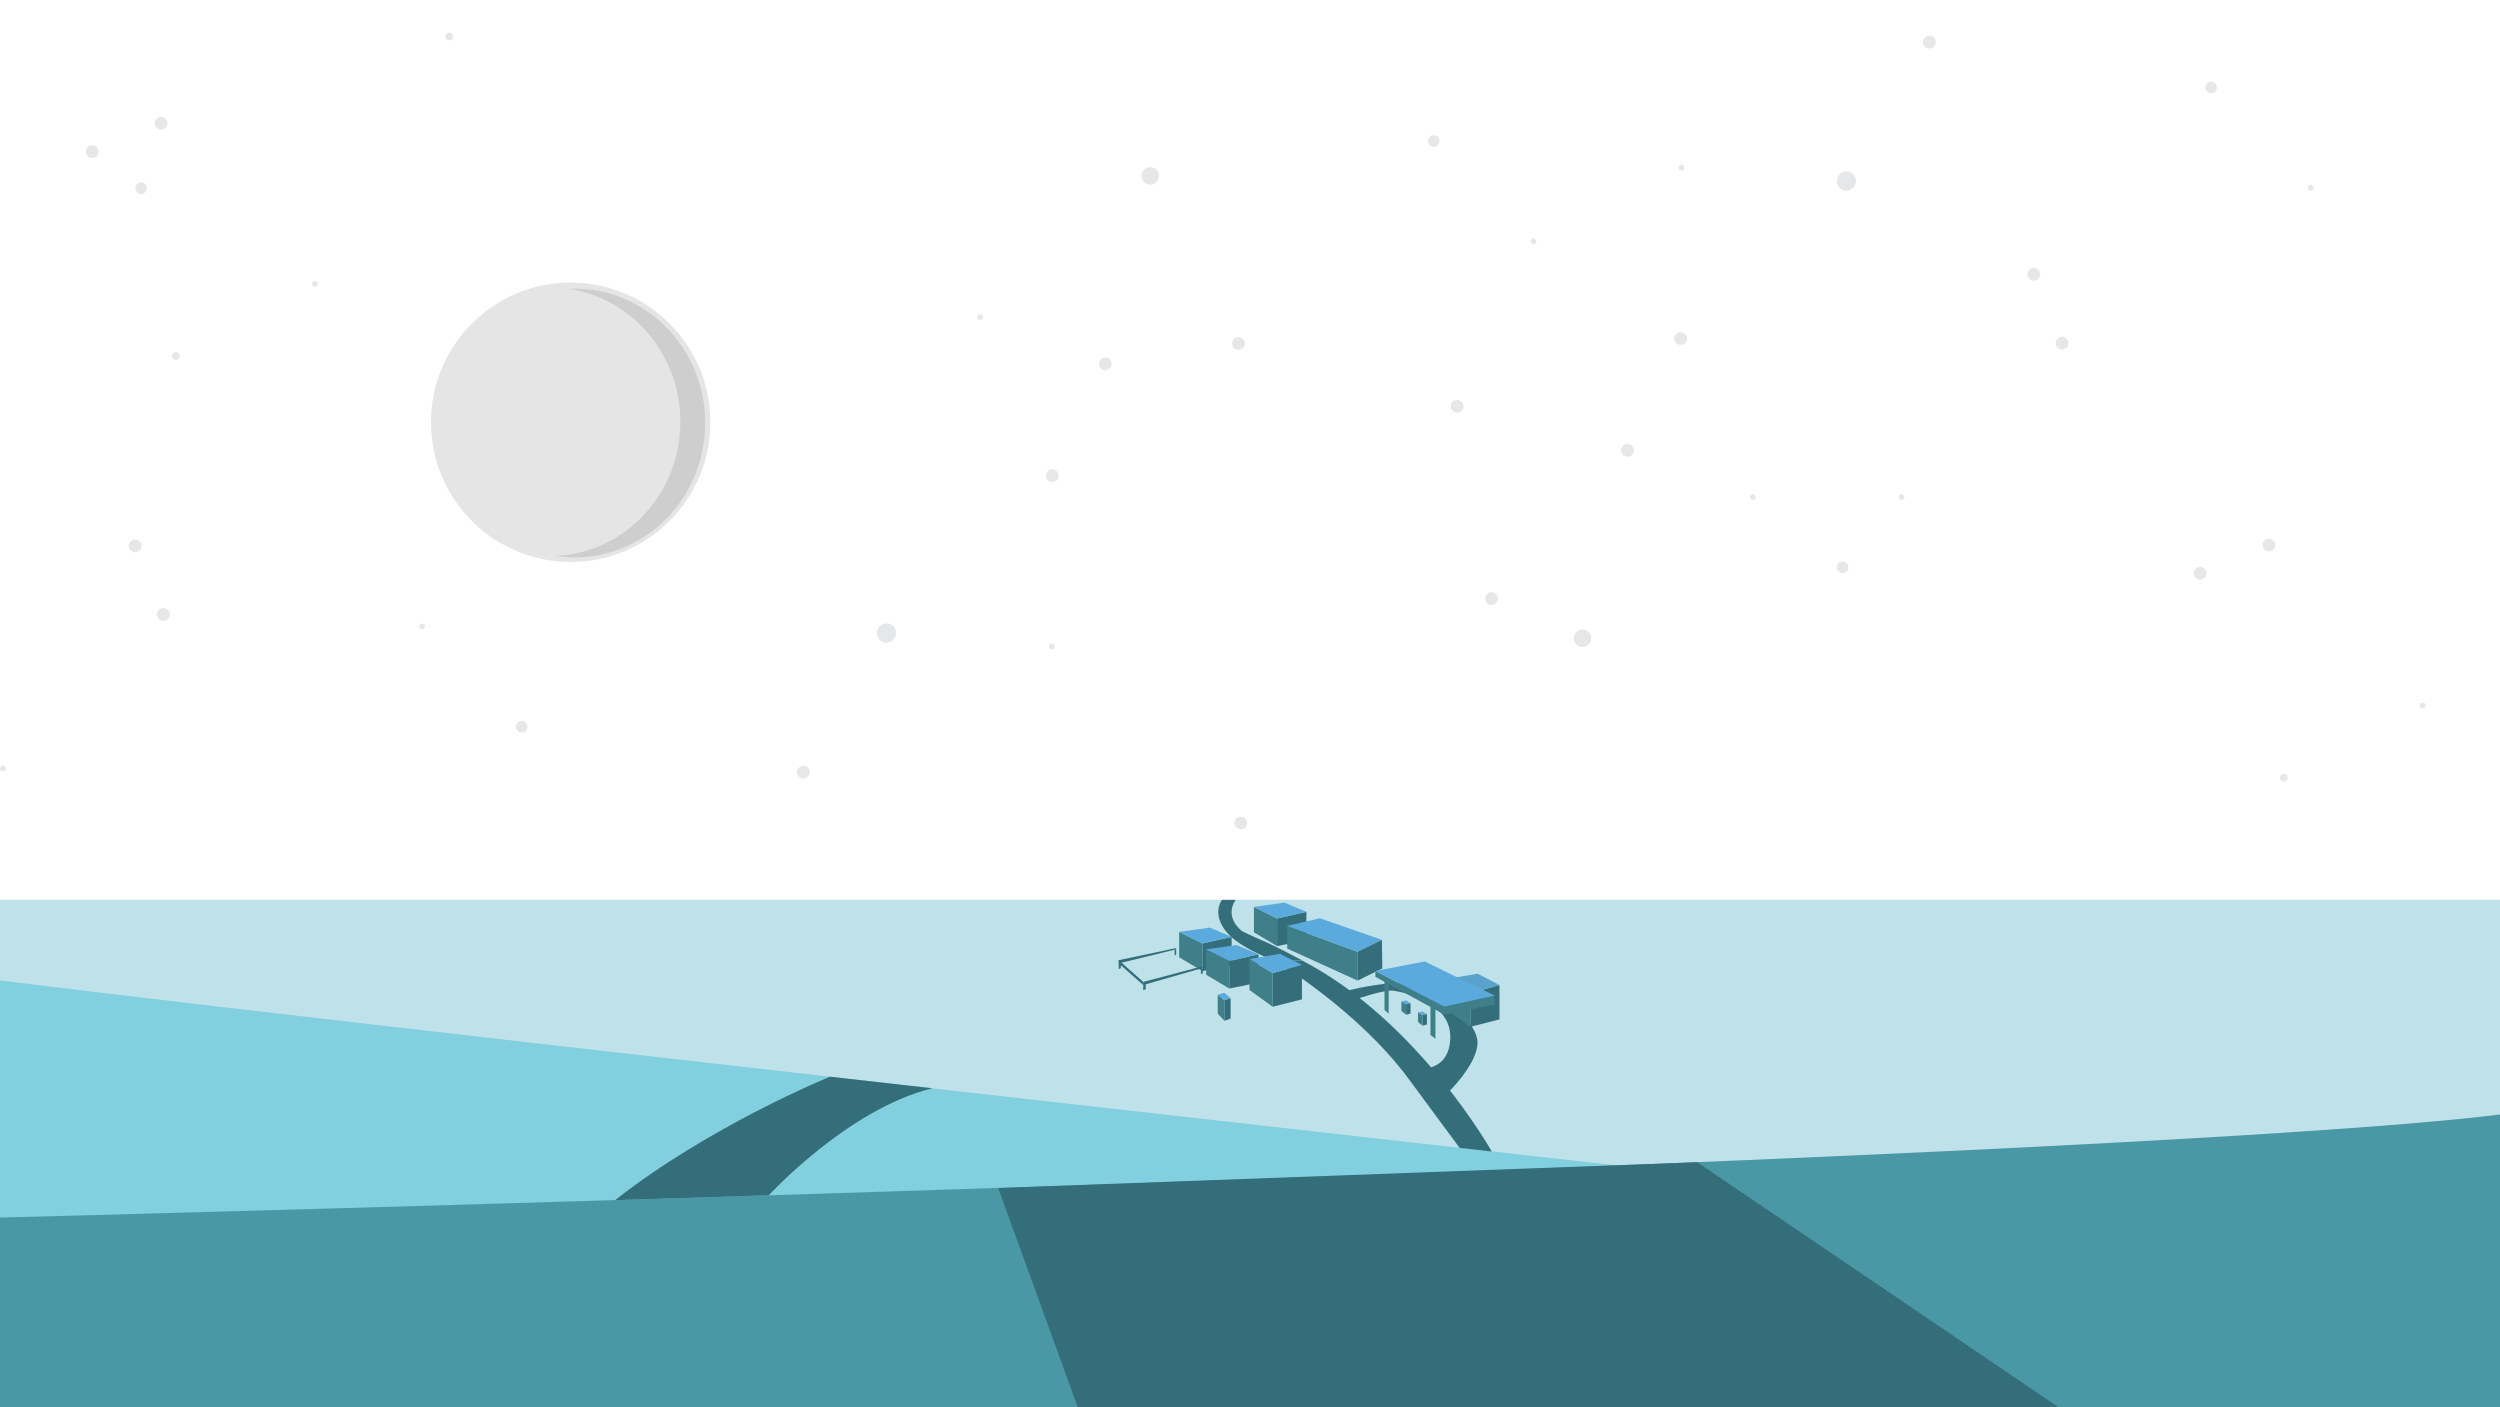
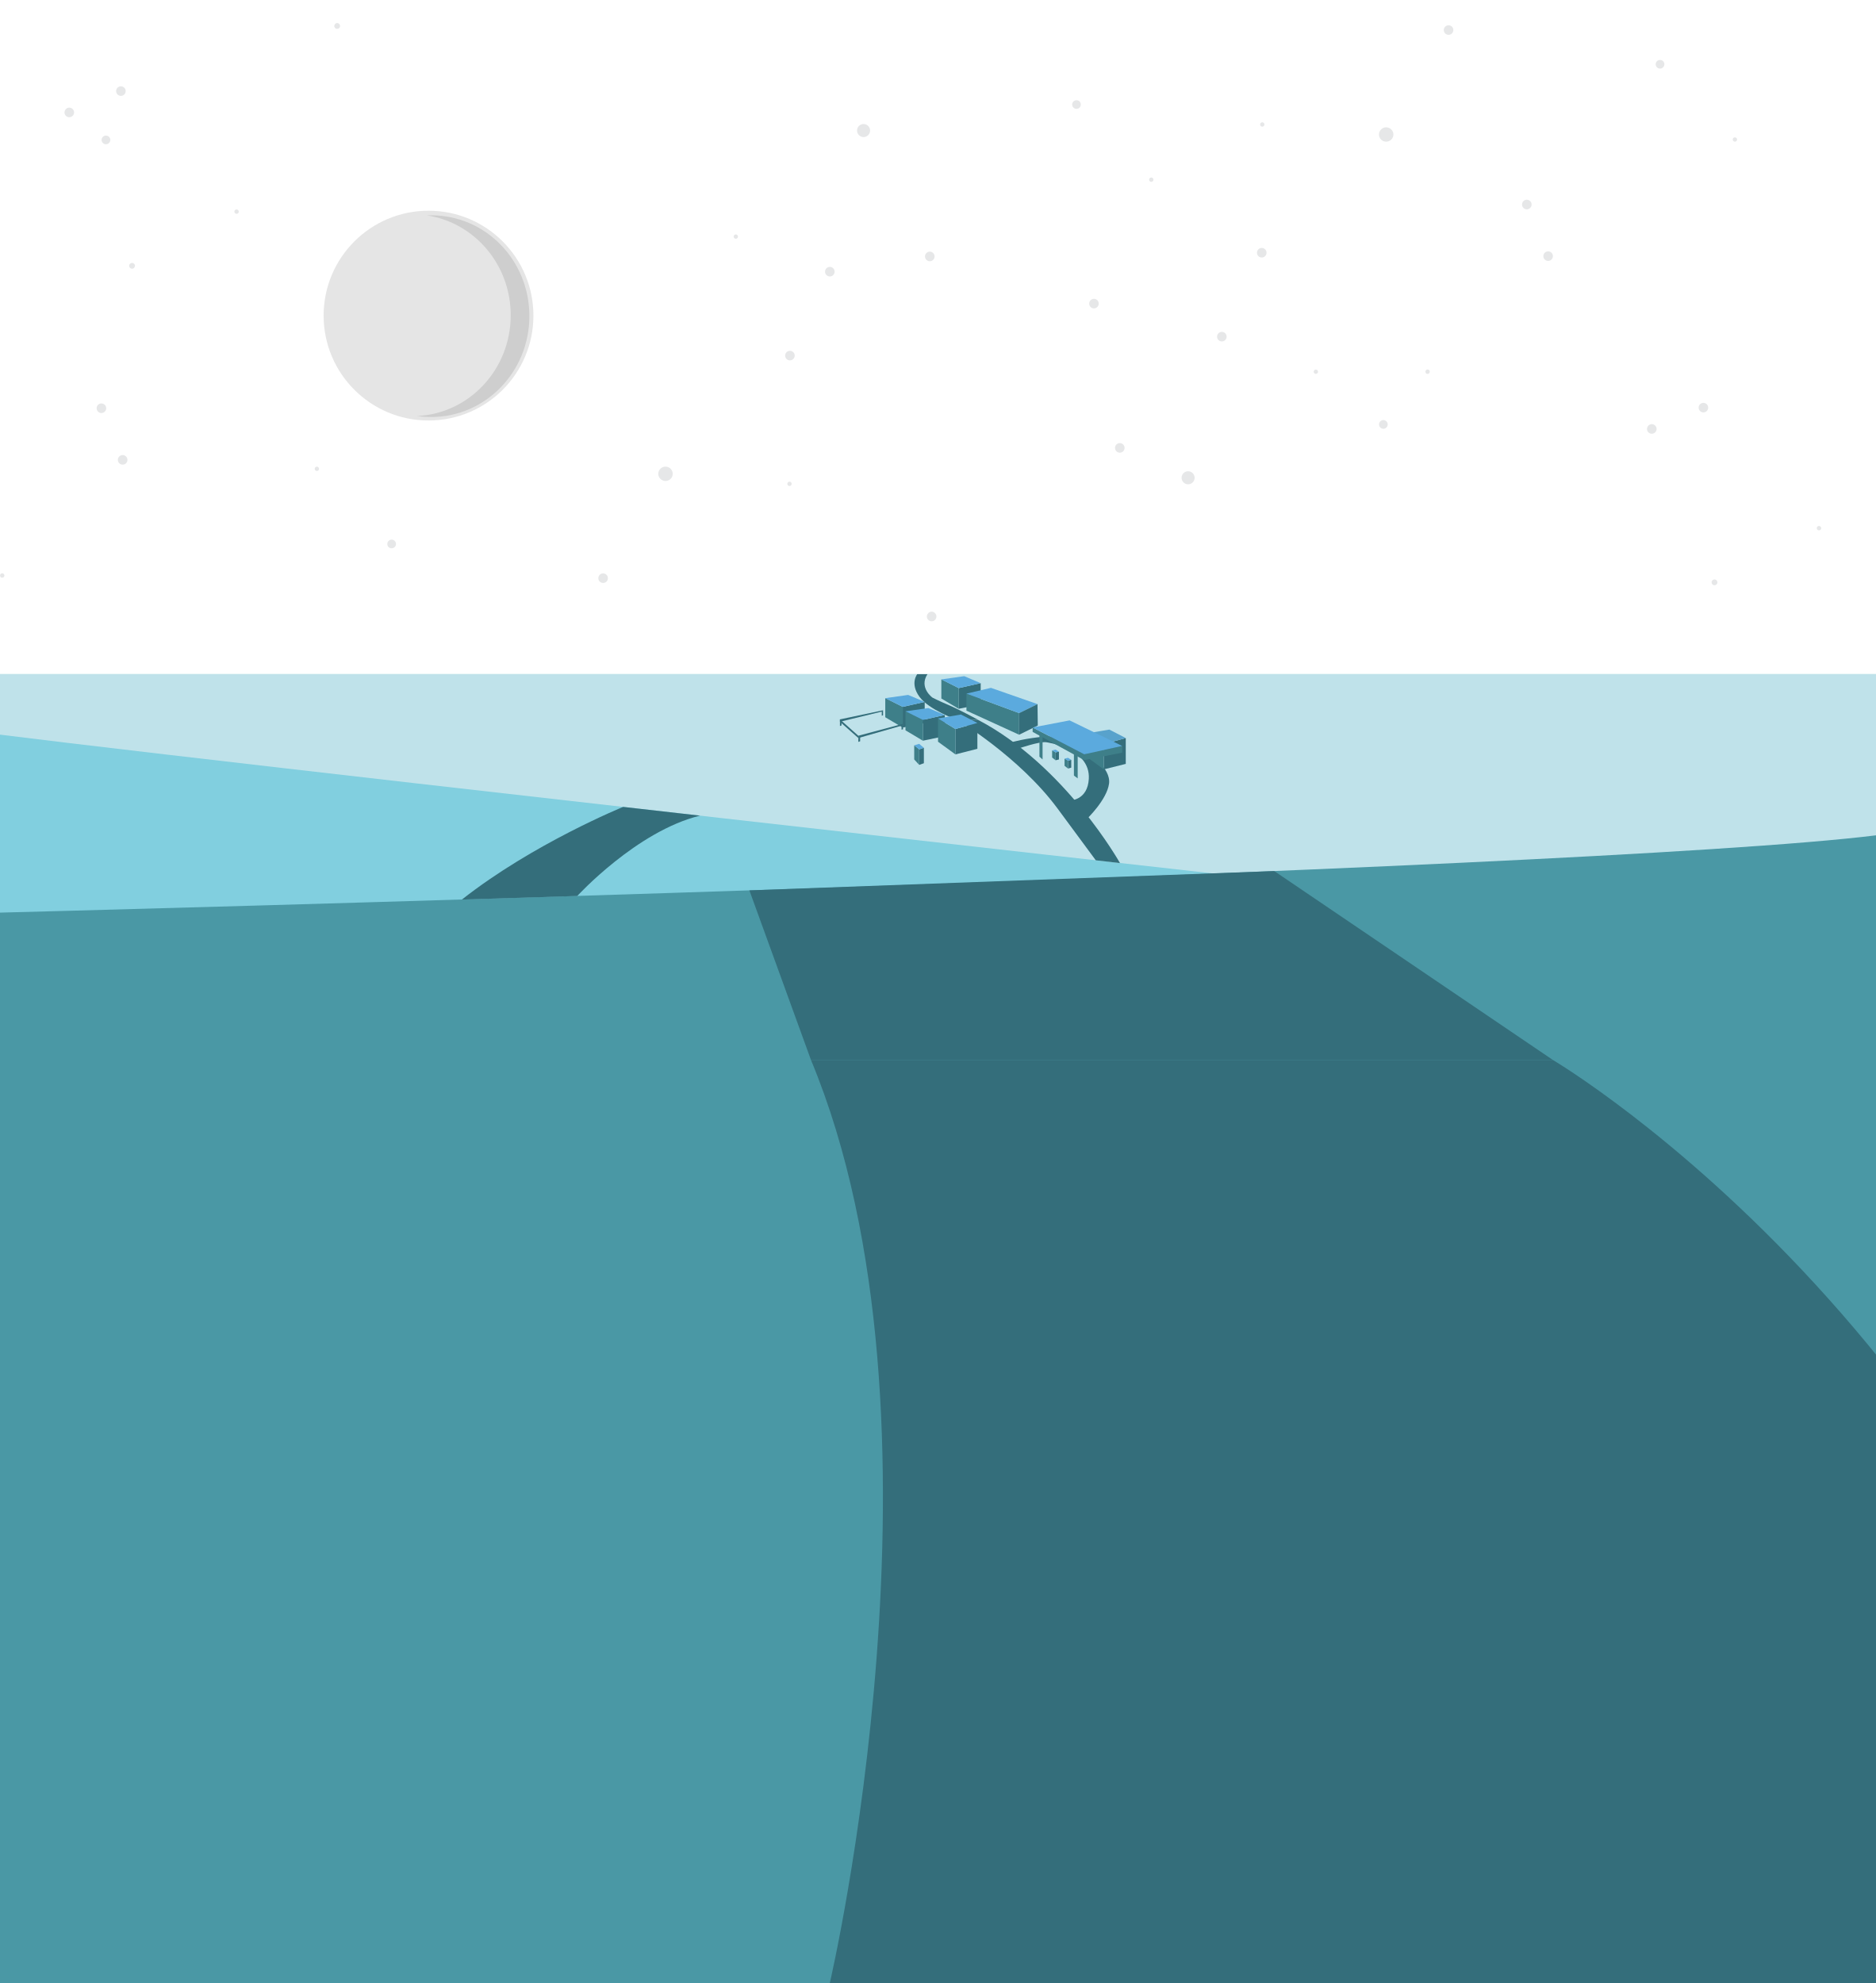
- <svg xmlns="http://www.w3.org/2000/svg" version="1.1" x="0px" y="0px" viewBox="0 0 1920 1080" enable-background="new 0 0 1920 1080" xml:space="preserve">
+ <svg xmlns="http://www.w3.org/2000/svg" version="1.1" x="0px" y="0px" viewBox="0 0 2039.9 2157" enable-background="new 0 0 2039.9 2157" xml:space="preserve">
  <g id="Layer_3" display="none">
    <rect x="-6.1" display="inline" fill="#68819F" width="1929" height="700.6" />
  </g>
  <g id="Layer_1">
-     <rect y="691" fill="#BFE2EA" width="1920" height="394.9" />
-     <path fill="#81CFDF" d="M0,1054.9h1920v-84c0,0-1619.9-180.2-1920-217.9" />
-     <path fill="#4A98A5" d="M1920,1085.9H0V935.1c0,0,1619.9-41.6,1920-79.2" />
-     <path fill="#346E7B" d="M979,737.7c0,0,63.3,37.5,102.7,90.7c39.3,53.2,39.3,53.2,39.3,53.2l24.7,2.8c0,0-56.1-100-145.4-146.6   C979,737.7,979,737.7,979,737.7z" />
-     <path fill="#346E7B" d="M637.4,826.9c0,0-92.1,37.5-165,94.8c118-3.7,118-3.7,118-3.7s60.7-66.3,125.6-82.2   C637.4,826.9,637.4,826.9,637.4,826.9z" />
-     <polygon fill="#346E7B" points="766.6,912.4 1303.5,892.6 1588.6,1085.9 829.6,1085.9  " />
-     <circle fill="#E5E5E5" cx="438.3" cy="324.3" r="107.3" />
-     <path fill="#CECECE" d="M441.3,221.7c-1.6,0-3.1,0-4.6,0.1c48.5,7.2,85.8,50.2,85.8,102.1c0,55.4-42.4,100.6-95.7,103.1   c4.7,0.7,9.6,1.1,14.5,1.1c55.4,0,100.3-46.2,100.3-103.2S496.7,221.7,441.3,221.7z" />
+     <rect y="733.1" fill="#BFE2EA" width="2041.5" height="419.9" />
+     <path fill="#81CFDF" d="M0,1120.1h2041.5v-89.3c0,0-1722.4-191.6-2041.5-231.7" />
+     <path fill="#4A98A5" d="M2041.5,2157H0V992.7c0,0,1722.4-44.2,2041.5-84.2" />
+     <path fill="#346E7B" d="M1040.9,782.8c0,0,67.3,39.9,109.2,96.4c41.8,56.6,41.8,56.6,41.8,56.6l26.3,3c0,0-59.6-106.3-154.6-155.9   C1040.9,782.8,1040.9,782.8,1040.9,782.8z" />
+     <path fill="#346E7B" d="M677.8,877.7c0,0-97.9,39.8-175.4,100.8c125.5-3.9,125.5-3.9,125.5-3.9s64.5-70.5,133.5-87.4   C677.8,877.7,677.8,877.7,677.8,877.7z" />
+     <polygon fill="#346E7B" points="815.1,968.5 1386,947.5 1689.1,1153 882.1,1153  " />
+     <circle fill="#E5E5E5" cx="466.1" cy="343.3" r="114.1" />
+     <path fill="#CECECE" d="M469.2,234.2c-1.7,0-3.3,0-4.9,0.1c51.6,7.7,91.2,53.4,91.2,108.6c0,58.9-45.1,107-101.8,109.6   c5,0.8,10.2,1.1,15.4,1.1c58.9,0,106.7-49.1,106.7-109.8S528.2,234.2,469.2,234.2z" />
    <g>
-       <path fill="#E6E7E8" d="M848.9,284.3c-2.7,0-4.9-2.2-4.9-4.9c0-2.7,2.2-4.9,4.9-4.9s4.9,2.2,4.9,4.9    C853.8,282.1,851.6,284.3,848.9,284.3z" />
+       <path fill="#E6E7E8" d="M902.6,300.7c-2.9,0-5.2-2.3-5.2-5.2c0-2.8,2.3-5.2,5.2-5.2c2.9,0,5.2,2.3,5.2,5.2    C907.8,298.4,905.5,300.7,902.6,300.7z" />
    </g>
    <g>
-       <path fill="#E6E7E8" d="M617,597.9c-2.7,0-4.9-2.2-4.9-4.9c0-2.7,2.2-4.9,4.9-4.9s4.9,2.2,4.9,4.9    C621.9,595.7,619.7,597.9,617,597.9z" />
+       <path fill="#E6E7E8" d="M656,634.1c-2.9,0-5.2-2.3-5.2-5.2c0-2.8,2.3-5.2,5.2-5.2c2.9,0,5.2,2.3,5.2,5.2    C661.3,631.8,658.9,634.1,656,634.1z" />
    </g>
    <g>
-       <path fill="#E6E7E8" d="M1215.4,496.9c-3.7,0-6.7-3-6.7-6.7c0-3.7,3-6.7,6.7-6.7c3.7,0,6.7,3,6.7,6.7    C1222.1,493.9,1219.1,496.9,1215.4,496.9z" />
+       <path fill="#E6E7E8" d="M1292.3,526.8c-3.9,0-7.1-3.2-7.1-7.1c0-3.9,3.2-7.1,7.1-7.1c3.9,0,7.1,3.2,7.1,7.1    C1299.4,523.5,1296.3,526.8,1292.3,526.8z" />
    </g>
    <g>
-       <path fill="#E6E7E8" d="M1753.7,600.2c-1.6-0.1-2.9-1.5-2.7-3.2c0.1-1.6,1.5-2.9,3.2-2.7c1.6,0.1,2.9,1.5,2.7,3.2    C1756.7,599.1,1755.3,600.3,1753.7,600.2z" />
+       <path fill="#E6E7E8" d="M1864.6,636.6c-1.7-0.1-3-1.6-2.9-3.4c0.1-1.7,1.6-3,3.4-2.9c1.7,0.1,3.1,1.6,2.9,3.4    C1867.9,635.4,1866.4,636.7,1864.6,636.6z" />
    </g>
    <g>
-       <path fill="#E6E7E8" d="M1346,384c-1.2-0.1-2.1-1.2-2.1-2.4c0.1-1.2,1.2-2.1,2.4-2.1c1.2,0.1,2.2,1.2,2.1,2.4    C1348.3,383.1,1347.2,384,1346,384z" />
+       <path fill="#E6E7E8" d="M1431.1,406.7c-1.3-0.1-2.3-1.2-2.2-2.5c0.1-1.3,1.2-2.3,2.5-2.2c1.3,0.1,2.3,1.2,2.2,2.5    C1433.6,405.8,1432.4,406.7,1431.1,406.7z" />
    </g>
    <g>
-       <path fill="#E6E7E8" d="M108,149c-2.4-0.2-4.3-2.3-4.1-4.7c0.2-2.5,2.3-4.3,4.8-4.2c2.5,0.2,4.3,2.3,4.1,4.8    C112.6,147.4,110.5,149.2,108,149z" />
+       <path fill="#E6E7E8" d="M114.9,156.9c-2.6-0.2-4.6-2.5-4.4-5c0.2-2.6,2.4-4.6,5.1-4.4c2.6,0.2,4.6,2.5,4.4,5.1    C119.7,155.1,117.5,157.1,114.9,156.9z" />
    </g>
    <g>
-       <path fill="#E6E7E8" d="M680.3,493.5c-4.1-0.3-7.1-3.8-6.8-7.8c0.3-4.1,3.8-7.1,7.9-6.9c4.1,0.3,7.1,3.8,6.8,7.9    C687.8,490.8,684.3,493.8,680.3,493.5z" />
+       <path fill="#E6E7E8" d="M723.3,523.2c-4.3-0.4-7.6-4.1-7.3-8.3c0.3-4.3,4.1-7.6,8.4-7.3c4.3,0.3,7.6,4,7.3,8.4    C731.4,520.2,727.6,523.5,723.3,523.2z" />
    </g>
    <g>
-       <path fill="#E6E7E8" d="M1290.7,264.9c-2.7,0-4.9-2.2-4.9-4.9c0-2.7,2.2-4.9,4.9-4.9s4.9,2.2,4.9,4.9    C1295.7,262.7,1293.5,264.9,1290.7,264.9z" />
+       <path fill="#E6E7E8" d="M1372.4,280.1c-2.9,0-5.2-2.3-5.2-5.2c0-2.8,2.3-5.2,5.2-5.2c2.9,0,5.2,2.3,5.2,5.2    C1377.6,277.8,1375.3,280.1,1372.4,280.1z" />
    </g>
    <g>
-       <path fill="#E6E7E8" d="M324,483.3c-1.2-0.1-2.1-1.2-2.1-2.4c0.1-1.2,1.2-2.1,2.4-2.1c1.2,0.1,2.2,1.2,2.1,2.4    C326.3,482.5,325.2,483.4,324,483.3z" />
+       <path fill="#E6E7E8" d="M344.5,512.3c-1.3-0.1-2.3-1.2-2.2-2.5c0.1-1.3,1.2-2.3,2.5-2.2c1.3,0.1,2.3,1.2,2.2,2.5    C347,511.4,345.8,512.4,344.5,512.3z" />
    </g>
    <g>
-       <path fill="#E6E7E8" d="M125.5,476.8c-2.7,0-4.9-2.2-4.9-4.9c0-2.7,2.2-4.9,4.9-4.9c2.7,0,4.9,2.2,4.9,4.9    C130.4,474.7,128.2,476.8,125.5,476.8z" />
+       <path fill="#E6E7E8" d="M133.4,505.4c-2.9,0-5.2-2.3-5.2-5.2c0-2.8,2.3-5.2,5.2-5.2c2.9,0,5.2,2.3,5.2,5.2    C138.7,503.1,136.3,505.4,133.4,505.4z" />
    </g>
    <g>
-       <path fill="#E6E7E8" d="M809.2,494.9c0.9,0.9,0.9,2.3,0,3.2c-0.9,0.9-2.3,0.9-3.1,0c-0.9-0.9-0.9-2.3,0-3.2    C806.9,494,808.3,494,809.2,494.9z" />
+       <path fill="#E6E7E8" d="M860.4,524.6c0.9,0.9,0.9,2.4,0,3.4c-0.9,0.9-2.4,0.9-3.3,0c-0.9-0.9-1-2.4,0-3.4    C858,523.7,859.5,523.7,860.4,524.6z" />
    </g>
    <g>
-       <path fill="#E6E7E8" d="M956.2,628.4c2.1,1.8,2.3,4.8,0.5,6.9c-1.7,2-4.8,2.3-6.9,0.5c-2.1-1.8-2.3-4.8-0.6-6.9    C951.1,626.9,954.2,626.6,956.2,628.4z" />
+       <path fill="#E6E7E8" d="M1016.7,666.6c2.2,1.9,2.5,5.1,0.6,7.4c-1.8,2.2-5.1,2.4-7.3,0.6c-2.2-1.9-2.5-5.1-0.6-7.3    C1011.3,664.9,1014.5,664.7,1016.7,666.6z" />
    </g>
    <g>
-       <path fill="#E6E7E8" d="M396.9,555.7c1.3-2.1,4.1-2.7,6.1-1.4c2.1,1.3,2.7,4.1,1.4,6.2c-1.3,2.1-4.1,2.7-6.2,1.4    C396.2,560.5,395.6,557.7,396.9,555.7z" />
+       <path fill="#E6E7E8" d="M422,589.2c1.4-2.2,4.3-2.9,6.5-1.5c2.2,1.4,2.9,4.3,1.5,6.5c-1.4,2.2-4.3,2.8-6.6,1.5    C421.3,594.4,420.6,591.4,422,589.2z" />
    </g>
    <g>
-       <path fill="#E6E7E8" d="M0.3,589c0.7-1,2-1.4,3.1-0.7c1,0.6,1.4,2,0.7,3.1c-0.7,1-2,1.4-3.1,0.7C0,591.4-0.3,590,0.3,589z" />
+       <path fill="#E6E7E8" d="M0.4,624.7c0.7-1.1,2.2-1.4,3.3-0.7c1.1,0.7,1.4,2.2,0.7,3.3c-0.7,1.1-2.2,1.4-3.3,0.8    C0,627.2-0.3,625.8,0.4,624.7z" />
    </g>
    <g>
-       <path fill="#E6E7E8" d="M99.4,416.9c1.3-2.4,4.2-3.3,6.7-2c2.4,1.3,3.3,4.2,2,6.6c-1.3,2.4-4.2,3.3-6.6,2    C99,422.2,98.1,419.3,99.4,416.9z" />
+       <path fill="#E6E7E8" d="M105.7,441.6c1.4-2.6,4.5-3.5,7.1-2.1c2.5,1.3,3.5,4.5,2.1,7c-1.4,2.6-4.5,3.5-7,2.2    C105.3,447.3,104.4,444.2,105.7,441.6z" />
    </g>
    <g>
-       <path fill="#E6E7E8" d="M1583.7,268.4c-2.7,0-4.9-2.2-4.9-4.9c0-2.7,2.2-4.9,4.9-4.9s4.9,2.2,4.9,4.9    C1588.6,266.2,1586.4,268.4,1583.7,268.4z" />
+       <path fill="#E6E7E8" d="M1683.9,283.8c-2.9,0-5.2-2.3-5.2-5.2c0-2.8,2.3-5.2,5.2-5.2s5.2,2.3,5.2,5.2    C1689.1,281.5,1686.8,283.8,1683.9,283.8z" />
    </g>
    <g>
-       <path fill="#E6E7E8" d="M1458.5,380.5c0.7-1,2-1.4,3.1-0.7c1,0.6,1.4,2,0.7,3.1c-0.7,1-2,1.4-3.1,0.7    C1458.1,383,1457.9,381.6,1458.5,380.5z" />
+       <path fill="#E6E7E8" d="M1550.8,403c0.7-1.1,2.2-1.4,3.3-0.7c1.1,0.7,1.4,2.2,0.7,3.3c-0.7,1.1-2.2,1.4-3.3,0.8    C1550.4,405.6,1550.1,404.1,1550.8,403z" />
    </g>
    <g>
-       <path fill="#E6E7E8" d="M1557.6,208.4c1.3-2.4,4.2-3.3,6.7-2c2.4,1.3,3.3,4.2,2,6.6c-1.3,2.4-4.2,3.3-6.6,2    C1557.2,213.8,1556.3,210.8,1557.6,208.4z" />
+       <path fill="#E6E7E8" d="M1656.1,220c1.4-2.6,4.5-3.5,7.1-2.1c2.5,1.3,3.5,4.5,2.1,7c-1.4,2.6-4.5,3.5-7,2.2    C1655.7,225.7,1654.8,222.6,1656.1,220z" />
    </g>
    <g>
-       <path fill="#E6E7E8" d="M1249.9,341c2.7,0,4.9,2.2,4.9,4.9c0,2.7-2.2,4.9-4.9,4.9s-4.9-2.2-4.9-4.9    C1245,343.2,1247.2,341,1249.9,341z" />
+       <path fill="#E6E7E8" d="M1329,361c2.9,0,5.2,2.3,5.2,5.2c0,2.8-2.3,5.2-5.2,5.2s-5.2-2.3-5.2-5.2    C1323.8,363.3,1326.1,361,1329,361z" />
    </g>
    <g>
-       <path fill="#E6E7E8" d="M1481.8,27.4c2.7,0,4.9,2.2,4.9,4.9c0,2.7-2.2,4.9-4.9,4.9s-4.9-2.2-4.9-4.9    C1476.9,29.6,1479.1,27.4,1481.8,27.4z" />
+       <path fill="#E6E7E8" d="M1575.6,27.5c2.9,0,5.2,2.3,5.2,5.2c0,2.8-2.3,5.2-5.2,5.2c-2.9,0-5.2-2.3-5.2-5.2    C1570.4,29.8,1572.7,27.5,1575.6,27.5z" />
    </g>
    <g>
-       <path fill="#E6E7E8" d="M883.4,128.4c3.7,0,6.7,3,6.7,6.7c0,3.7-3,6.7-6.7,6.7c-3.7,0-6.7-3-6.7-6.7    C876.7,131.4,879.7,128.4,883.4,128.4z" />
+       <path fill="#E6E7E8" d="M939.3,134.9c3.9,0,7.1,3.2,7.1,7.1c0,3.9-3.2,7.1-7.1,7.1c-3.9,0-7.1-3.2-7.1-7.1    C932.2,138.1,935.4,134.9,939.3,134.9z" />
    </g>
    <g>
-       <path fill="#E6E7E8" d="M345.2,25.1c1.6,0.1,2.9,1.5,2.7,3.2c-0.1,1.6-1.5,2.9-3.2,2.7c-1.6-0.1-2.9-1.5-2.7-3.2    C342.1,26.2,343.5,24.9,345.2,25.1z" />
+       <path fill="#E6E7E8" d="M367,25.1c1.7,0.1,3,1.6,2.9,3.4c-0.1,1.7-1.6,3-3.4,2.9c-1.7-0.1-3.1-1.6-2.9-3.4    C363.8,26.3,365.3,24.9,367,25.1z" />
    </g>
    <g>
-       <path fill="#E6E7E8" d="M752.9,241.3c1.2,0.1,2.1,1.2,2.1,2.4c-0.1,1.2-1.2,2.1-2.4,2.1c-1.2-0.1-2.2-1.2-2.1-2.4    C750.6,242.2,751.7,241.3,752.9,241.3z" />
+       <path fill="#E6E7E8" d="M800.5,255c1.3,0.1,2.3,1.2,2.2,2.5c-0.1,1.3-1.2,2.3-2.5,2.2c-1.3-0.1-2.3-1.2-2.2-2.5    C798.1,255.9,799.2,254.9,800.5,255z" />
    </g>
    <g>
-       <path fill="#E6E7E8" d="M1419.6,436c-0.2,2.4-2.3,4.3-4.7,4.1c-2.5-0.2-4.3-2.3-4.2-4.8c0.2-2.5,2.3-4.3,4.8-4.1    C1417.9,431.5,1419.7,433.6,1419.6,436z" />
+       <path fill="#E6E7E8" d="M1509.4,462c-0.2,2.6-2.5,4.6-5,4.4c-2.6-0.2-4.6-2.4-4.4-5.1c0.2-2.6,2.5-4.6,5.1-4.4    C1507.6,457.2,1509.6,459.4,1509.4,462z" />
    </g>
    <g>
-       <path fill="#E6E7E8" d="M1418.6,131.7c4.1,0.3,7.1,3.8,6.8,7.8c-0.3,4.1-3.8,7.1-7.9,6.9c-4.1-0.3-7.1-3.8-6.8-7.9    C1411,134.5,1414.5,131.4,1418.6,131.7z" />
+       <path fill="#E6E7E8" d="M1508.3,138.5c4.3,0.4,7.6,4.1,7.3,8.3c-0.3,4.3-4.1,7.6-8.4,7.3c-4.3-0.3-7.6-4-7.3-8.4    C1500.3,141.4,1504,138.2,1508.3,138.5z" />
    </g>
    <g>
-       <path fill="#E6E7E8" d="M808.1,360.4c2.7,0,4.9,2.2,4.9,4.9c0,2.7-2.2,4.9-4.9,4.9s-4.9-2.2-4.9-4.9    C803.2,362.6,805.4,360.4,808.1,360.4z" />
+       <path fill="#E6E7E8" d="M859.2,381.6c2.9,0,5.2,2.3,5.2,5.2c0,2.8-2.3,5.2-5.2,5.2c-2.9,0-5.2-2.3-5.2-5.2    C854,383.9,856.3,381.6,859.2,381.6z" />
    </g>
    <g>
-       <path fill="#E6E7E8" d="M1774.8,142c1.2,0.1,2.1,1.2,2.1,2.4c-0.1,1.2-1.2,2.1-2.4,2.1c-1.2-0.1-2.2-1.2-2.1-2.4    C1772.5,142.8,1773.6,141.9,1774.8,142z" />
+       <path fill="#E6E7E8" d="M1887.2,149.4c1.3,0.1,2.3,1.2,2.2,2.5c-0.1,1.3-1.2,2.3-2.5,2.2c-1.3-0.1-2.3-1.2-2.2-2.5    C1884.7,150.3,1885.9,149.3,1887.2,149.4z" />
    </g>
    <g>
-       <path fill="#E6E7E8" d="M1747.4,418.5c0,2.7-2.2,4.9-4.9,4.9c-2.7,0-4.9-2.2-4.9-4.9c0-2.7,2.2-4.9,4.9-4.9    C1745.2,413.6,1747.4,415.8,1747.4,418.5z" />
+       <path fill="#E6E7E8" d="M1858,443.4c0,2.9-2.3,5.2-5.2,5.2c-2.8,0-5.2-2.3-5.2-5.2c0-2.9,2.3-5.2,5.2-5.2    C1855.6,438.2,1858,440.5,1858,443.4z" />
    </g>
    <g>
-       <path fill="#E6E7E8" d="M1289.7,130.4c-0.9-0.9-0.9-2.3,0-3.2c0.9-0.9,2.3-0.9,3.1,0c0.9,0.9,0.9,2.3,0,3.2    C1292,131.3,1290.5,131.3,1289.7,130.4z" />
+       <path fill="#E6E7E8" d="M1371.3,137.1c-0.9-0.9-0.9-2.4,0-3.4c0.9-0.9,2.4-0.9,3.3,0c0.9,0.9,1,2.4,0,3.4    C1373.7,138,1372.2,138,1371.3,137.1z" />
    </g>
    <g>
-       <path fill="#E6E7E8" d="M1701.9,69.6c-1.3,2.1-4.1,2.7-6.1,1.4c-2.1-1.3-2.7-4.1-1.4-6.2c1.3-2.1,4.1-2.7,6.2-1.4    C1702.6,64.8,1703.2,67.5,1701.9,69.6z" />
+       <path fill="#E6E7E8" d="M1809.6,72.4c-1.4,2.2-4.3,2.9-6.5,1.5c-2.2-1.4-2.9-4.3-1.5-6.5c1.4-2.2,4.3-2.8,6.6-1.5    C1810.3,67.3,1811,70.2,1809.6,72.4z" />
    </g>
    <g>
-       <path fill="#E6E7E8" d="M948.2,259.9c2.2-1.6,5.2-1.2,6.9,1c1.6,2.1,1.2,5.2-1,6.8c-2.2,1.6-5.2,1.2-6.8-0.9    C945.6,264.6,946,261.6,948.2,259.9z" />
+       <path fill="#E6E7E8" d="M1008.2,274.8c2.3-1.8,5.5-1.3,7.3,1c1.7,2.3,1.3,5.5-1,7.3c-2.3,1.8-5.6,1.3-7.3-1    C1005.4,279.8,1005.9,276.5,1008.2,274.8z" />
    </g>
    <g>
-       <path fill="#E6E7E8" d="M1123.9,311.3c0.4,2.7-1.4,5.2-4.1,5.6c-2.6,0.4-5.1-1.4-5.6-4.1c-0.4-2.7,1.4-5.2,4-5.6    C1121,306.8,1123.5,308.6,1123.9,311.3z" />
+       <path fill="#E6E7E8" d="M1195,329.4c0.5,2.9-1.5,5.5-4.3,6c-2.8,0.5-5.5-1.5-5.9-4.3c-0.5-2.9,1.5-5.5,4.3-6    C1191.9,324.7,1194.6,326.6,1195,329.4z" />
    </g>
    <g>
-       <path fill="#E6E7E8" d="M1177.8,183.1c1.2,0.1,2.1,1.2,2.1,2.4c-0.1,1.2-1.2,2.1-2.4,2.1c-1.2-0.1-2.2-1.2-2.1-2.4    C1175.5,184,1176.6,183,1177.8,183.1z" />
+       <path fill="#E6E7E8" d="M1252.4,193.1c1.3,0.1,2.3,1.2,2.2,2.5c-0.1,1.3-1.2,2.3-2.5,2.2c-1.3-0.1-2.3-1.2-2.2-2.5    C1249.9,194,1251.1,193,1252.4,193.1z" />
    </g>
    <g>
-       <path fill="#E6E7E8" d="M1150.4,459.7c0,2.7-2.2,4.9-4.9,4.9c-2.7,0-4.9-2.2-4.9-4.9c0-2.7,2.2-4.9,4.9-4.9    C1148.2,454.8,1150.4,457,1150.4,459.7z" />
+       <path fill="#E6E7E8" d="M1223.2,487.2c0,2.9-2.3,5.2-5.2,5.2c-2.8,0-5.2-2.3-5.2-5.2c0-2.9,2.3-5.2,5.2-5.2    C1220.9,482,1223.2,484.3,1223.2,487.2z" />
    </g>
    <g>
-       <path fill="#E6E7E8" d="M1104.9,110.7c-1.3,2.1-4.1,2.7-6.1,1.4c-2.1-1.3-2.7-4.1-1.4-6.2c1.3-2.1,4.1-2.7,6.2-1.4    C1105.6,105.9,1106.2,108.7,1104.9,110.7z" />
+       <path fill="#E6E7E8" d="M1174.9,116.2c-1.4,2.2-4.3,2.9-6.5,1.5c-2.2-1.4-2.9-4.3-1.5-6.5c1.4-2.2,4.3-2.8,6.6-1.5    C1175.6,111.1,1176.2,114,1174.9,116.2z" />
    </g>
    <g>
-       <path fill="#E6E7E8" d="M1859.5,543.7c-1-0.7-1.4-2-0.7-3.1c0.6-1,2-1.4,3.1-0.7c1,0.7,1.4,2,0.7,3.1    C1862,544.1,1860.6,544.3,1859.5,543.7z" />
+       <path fill="#E6E7E8" d="M1977.2,576.5c-1.1-0.7-1.4-2.2-0.7-3.3c0.7-1.1,2.2-1.4,3.3-0.7c1.1,0.7,1.4,2.2,0.8,3.3    C1979.8,576.9,1978.3,577.2,1977.2,576.5z" />
    </g>
    <g>
-       <path fill="#E6E7E8" d="M1687.4,444.6c-2.4-1.3-3.3-4.2-2-6.7c1.3-2.4,4.2-3.3,6.6-2c2.4,1.3,3.3,4.2,2,6.6    C1692.8,445,1689.8,445.9,1687.4,444.6z" />
+       <path fill="#E6E7E8" d="M1794.2,471.2c-2.6-1.4-3.5-4.5-2.1-7.1c1.3-2.5,4.5-3.5,7-2.1c2.6,1.4,3.5,4.5,2.2,7    C1799.9,471.6,1796.7,472.5,1794.2,471.2z" />
    </g>
    <g>
-       <path fill="#E6E7E8" d="M134.9,276.4c-1.6-0.1-2.9-1.5-2.7-3.2c0.1-1.6,1.5-2.9,3.2-2.7c1.6,0.1,2.9,1.5,2.7,3.2    C137.9,275.3,136.5,276.5,134.9,276.4z" />
+       <path fill="#E6E7E8" d="M143.4,292.3c-1.7-0.1-3-1.6-2.9-3.4c0.1-1.7,1.6-3,3.4-2.9c1.7,0.1,3.1,1.6,2.9,3.4    C146.6,291.1,145.1,292.4,143.4,292.3z" />
    </g>
    <g>
-       <path fill="#E6E7E8" d="M128.6,94.7c0,2.7-2.2,4.9-4.9,4.9c-2.7,0-4.9-2.2-4.9-4.9c0-2.7,2.2-4.9,4.9-4.9    C126.4,89.8,128.6,92,128.6,94.7z" />
+       <path fill="#E6E7E8" d="M136.7,99.1c0,2.9-2.3,5.2-5.2,5.2c-2.8,0-5.2-2.3-5.2-5.2c0-2.9,2.3-5.2,5.2-5.2    C134.4,93.9,136.7,96.2,136.7,99.1z" />
    </g>
    <g>
-       <path fill="#E6E7E8" d="M240.7,219.9c-1-0.7-1.4-2-0.7-3.1c0.6-1,2-1.4,3.1-0.7c1,0.7,1.4,2,0.7,3.1    C243.1,220.2,241.8,220.5,240.7,219.9z" />
+       <path fill="#E6E7E8" d="M256,232.2c-1.1-0.7-1.4-2.2-0.7-3.3c0.7-1.1,2.2-1.4,3.3-0.7c1.1,0.7,1.4,2.2,0.8,3.3    C258.5,232.6,257.1,232.9,256,232.2z" />
    </g>
    <g>
-       <path fill="#E6E7E8" d="M68.6,120.8c-2.4-1.3-3.3-4.2-2-6.7c1.3-2.4,4.2-3.3,6.6-2c2.4,1.3,3.3,4.2,2,6.6    C74,121.2,71,122.1,68.6,120.8z" />
+       <path fill="#E6E7E8" d="M72.9,126.9c-2.6-1.4-3.5-4.5-2.1-7.1c1.3-2.5,4.5-3.5,7-2.1c2.6,1.4,3.5,4.5,2.2,7    C78.6,127.3,75.5,128.2,72.9,126.9z" />
    </g>
  </g>
  <g id="Layer_2">
-     <path fill="#346E7B" d="M1000.3,737.7c0,0-20.3-10.9-29.9-15c-9.7-4.1-16.5-7.6-16.5-7.6s-14.1-10.1-5-24c-10.4,0-10.4,0-10.4,0   s-7.7,9.4,2.2,23.1c9.8,13.7,38.6,23.7,38.6,23.7L1000.3,737.7z" />
-     <polygon fill="#346E7B" points="980.8,705.4 980.8,726.6 1003.3,722 1003.3,700.3  " />
-     <polygon fill="#3E7F89" points="963,696.5 980.8,705.4 980.8,726.6 963,716  " />
-     <path fill="#346E7B" d="M1112,839.2c0,0,20.4-19.6,22.6-36s-21.5-31.1-21.5-31.1s-22.2-18.7-42.9-17.1c-20.6,1.6-35.1,5.8-35.1,5.8   l7.3,6.3c0,0,20.3-7,27.4-6.3c0,0,45.8,5.6,44,37.5c-1.2,21.7-18.5,22-18.5,22L1112,839.2z" />
-     <polygon fill="#5BAADE" points="986.4,693.2 963,696.5 980.8,705.4 1003.3,700.3  " />
-     <polygon fill="#346E7B" points="923.4,724.6 923.4,745.8 945.9,741.2 945.9,719.5  " />
-     <polygon fill="#3E7F89" points="905.6,715.7 923.4,724.6 923.4,745.8 905.6,735.2  " />
-     <polygon fill="#5BAADE" points="929.1,712.4 905.6,715.7 923.4,724.6 945.9,719.5  " />
-     <polygon fill="#346E7B" points="944.1,738 944.1,759.2 966.6,754.6 966.6,732.9  " />
-     <polygon fill="#3E7F89" points="926.3,729.1 944.1,738 944.1,759.2 926.3,748.6  " />
-     <polygon fill="#5BAADE" points="949.7,725.8 926.3,729.1 944.1,738 966.6,732.9  " />
-     <polygon fill="#346E7B" points="977.4,747.3 977.4,773.2 999.9,767.5 999.9,741.1  " />
-     <polygon fill="#3E7F89" points="959.6,736.5 977.4,747.3 977.4,773.2 959.6,760.3  " />
-     <polygon fill="#5BAADE" points="983,732.5 959.6,736.5 977.4,747.3 999.9,741.1  " />
-     <polygon fill="#346E7B" points="1129.2,762.7 1129.2,788.6 1151.6,782.9 1151.6,756.5  " />
-     <polygon fill="#3E7F89" points="1111.4,751.8 1129.2,762.7 1129.2,788.6 1111.4,775.6  " />
-     <polygon fill="#58A2CC" points="1134.8,747.8 1111.4,751.8 1129.2,762.7 1151.6,756.5  " />
-     <polygon fill="#3E7F89" points="988.6,711.1 1042.6,731 1042.6,753.1 988.6,728.5  " />
-     <polygon fill="#5BAADE" points="1013.6,705.2 988.6,711.1 1042.6,731 1061.3,721.8  " />
-     <polygon fill="#346E7B" points="1061.6,743.8 1042.6,753.1 1042.6,731 1061.3,721.8  " />
-     <polygon fill="#346E7B" points="903.3,728.1 859.2,737.4 859.2,739.9 903.3,729.1  " />
-     <polygon fill="#346E7B" points="878,756.5 859.2,739.9 859.2,737.4 878,754.1  " />
-     <polygon fill="#346E7B" points="923.4,743.5 878,756.5 878,754.1 923.4,742.1  " />
-     <polygon fill="#346E7B" points="859.2,739.9 859.2,744.2 860.8,743.6 860.8,740.2  " />
-     <polygon fill="#346E7B" points="878,756.5 878,760.4 879.9,759.8 879.9,755.2  " />
-     <polygon fill="#346E7B" points="902.1,729.4 902.1,733.6 903.3,733.3 903.3,729.1  " />
-     <polygon fill="#346E7B" points="922.3,743.8 922.3,747.9 923.9,747.5 923.4,743.5  " />
-     <polygon fill="#346E7B" points="940.3,768.1 940.3,784 945.1,782.3 945.1,766.5  " />
-     <polygon fill="#3E7F89" points="940.3,768.1 935.2,764 935.2,778.4 940.3,784  " />
-     <polygon fill="#5BAADE" points="945.1,766.5 940.3,762.4 935.2,764 940.3,768.1  " />
-     <polygon fill="#346E7B" points="1079.9,771.2 1079.9,779.3 1083.3,778.4 1083.3,770.4  " />
-     <polygon fill="#3E7F89" points="1079.9,771.2 1076.3,769.1 1076.3,776.5 1079.9,779.3  " />
-     <polygon fill="#5BAADE" points="1083.3,770.4 1079.9,768.3 1076.3,769.1 1079.9,771.2  " />
-     <polygon fill="#346E7B" points="1092.5,779.6 1092.5,787.7 1095.9,786.8 1095.9,778.8  " />
-     <polygon fill="#3E7F89" points="1092.5,779.6 1089,777.5 1089,784.9 1092.5,787.7  " />
-     <polygon fill="#5BAADE" points="1095.9,778.8 1092.5,776.8 1089,777.5 1092.5,779.6  " />
-     <polygon fill="#3E7F89" points="1063.3,750.6 1063.3,775.6 1066.5,778.5 1066.5,753.1  " />
-     <polygon fill="#3E7F89" points="1098.6,771.5 1098.6,794.9 1102.4,797.8 1102.4,773.1  " />
-     <polygon fill="#3E7F89" points="1056.3,750.2 1109.1,779.1 1109.1,773.1 1056.3,745.7  " />
-     <polygon fill="#3E7F89" points="1147.9,764.6 1109.1,773.1 1109.1,779.1 1147.9,771.5  " />
-     <polygon fill="#5BAADE" points="1056.3,745.7 1094.2,738.4 1147.9,764.6 1109.1,773.1  " />
+     <path fill="#346E7B" d="M1063.6,782.8c0,0-21.5-11.6-31.8-15.9c-10.3-4.3-17.6-8.1-17.6-8.1s-15-10.8-5.4-25.5   c-11.1,0-11.1,0-11.1,0s-8.2,10,2.3,24.5s41,25.2,41,25.2L1063.6,782.8z" />
+     <polygon fill="#346E7B" points="1042.8,748.5 1042.8,771 1066.7,766.1 1066.7,743.1  " />
+     <polygon fill="#3E7F89" points="1023.9,739 1042.8,748.5 1042.8,771 1023.9,759.8  " />
+     <path fill="#346E7B" d="M1182.3,890.7c0,0,21.7-20.8,24-38.3c2.3-17.4-22.8-33.1-22.8-33.1s-23.6-19.9-45.6-18.2   s-37.3,6.2-37.3,6.2l7.8,6.7c0,0,21.6-7.4,29.1-6.7c0,0,48.7,6,46.8,39.9c-1.3,23.1-19.7,23.4-19.7,23.4L1182.3,890.7z" />
+     <polygon fill="#5BAADE" points="1048.8,735.5 1023.9,739 1042.8,748.5 1066.7,743.1  " />
+     <polygon fill="#346E7B" points="981.9,768.9 981.9,791.4 1005.8,786.5 1005.8,763.5  " />
+     <polygon fill="#3E7F89" points="962.9,759.4 981.9,768.9 981.9,791.4 962.9,780.2  " />
+     <polygon fill="#5BAADE" points="987.8,755.9 962.9,759.4 981.9,768.9 1005.8,763.5  " />
+     <polygon fill="#346E7B" points="1003.8,783.1 1003.8,805.7 1027.7,800.7 1027.7,777.7  " />
+     <polygon fill="#3E7F89" points="984.9,773.7 1003.8,783.1 1003.8,805.7 984.9,794.4  " />
+     <polygon fill="#5BAADE" points="1009.8,770.2 984.9,773.7 1003.8,783.1 1027.7,777.7  " />
+     <polygon fill="#346E7B" points="1039.2,793 1039.2,820.6 1063.1,814.5 1063.1,786.4  " />
+     <polygon fill="#3E7F89" points="1020.3,781.5 1039.2,793 1039.2,820.6 1020.3,806.8  " />
+     <polygon fill="#5BAADE" points="1045.2,777.2 1020.3,781.5 1039.2,793 1063.1,786.4  " />
+     <polygon fill="#346E7B" points="1200.6,809.4 1200.6,836.9 1224.5,830.9 1224.5,802.8  " />
+     <polygon fill="#3E7F89" points="1181.7,797.8 1200.6,809.4 1200.6,836.9 1181.7,823.1  " />
+     <polygon fill="#58A2CC" points="1206.6,793.6 1181.7,797.8 1200.6,809.4 1224.5,802.8  " />
+     <polygon fill="#3E7F89" points="1051.2,754.5 1108.5,775.7 1108.5,799.2 1051.2,773  " />
+     <polygon fill="#5BAADE" points="1077.8,748.2 1051.2,754.5 1108.5,775.7 1128.5,765.9  " />
+     <polygon fill="#346E7B" points="1128.8,789.2 1108.5,799.2 1108.5,775.7 1128.5,765.9  " />
+     <polygon fill="#346E7B" points="960.5,772.6 913.6,782.5 913.6,785.1 960.5,773.7  " />
+     <polygon fill="#346E7B" points="933.6,802.8 913.6,785.1 913.6,782.5 933.6,800.3  " />
+     <polygon fill="#346E7B" points="981.9,789 933.6,802.8 933.6,800.3 981.9,787.4  " />
+     <polygon fill="#346E7B" points="913.6,785.1 913.6,789.7 915.3,789.1 915.3,785.5  " />
+     <polygon fill="#346E7B" points="933.6,802.8 933.6,807 935.6,806.3 935.6,801.4  " />
+     <polygon fill="#346E7B" points="959.1,774 959.1,778.5 960.5,778.1 960.5,773.7  " />
+     <polygon fill="#346E7B" points="980.6,789.3 980.6,793.7 982.4,793.2 981.9,789  " />
+     <polygon fill="#346E7B" points="999.8,815.1 999.8,832 1004.9,830.2 1004.9,813.4  " />
+     <polygon fill="#3E7F89" points="999.8,815.1 994.4,810.7 994.4,826.1 999.8,832  " />
+     <polygon fill="#5BAADE" points="1004.9,813.4 999.8,809.1 994.4,810.7 999.8,815.1  " />
+     <polygon fill="#346E7B" points="1148.2,818.4 1148.2,827 1151.8,826.1 1151.8,817.6  " />
+     <polygon fill="#3E7F89" points="1148.2,818.4 1144.4,816.2 1144.4,824 1148.2,827  " />
+     <polygon fill="#5BAADE" points="1151.8,817.6 1148.2,815.4 1144.4,816.2 1148.2,818.4  " />
+     <polygon fill="#346E7B" points="1161.7,827.4 1161.7,836 1165.2,835 1165.2,826.5  " />
+     <polygon fill="#3E7F89" points="1161.7,827.4 1157.9,825.2 1157.9,833 1161.7,836  " />
+     <polygon fill="#5BAADE" points="1165.2,826.5 1161.7,824.3 1157.9,825.2 1161.7,827.4  " />
+     <polygon fill="#3E7F89" points="1130.6,796.6 1130.6,823.1 1134,826.1 1134,799.2  " />
+     <polygon fill="#3E7F89" points="1168.1,818.7 1168.1,843.6 1172.2,846.7 1172.2,820.5  " />
+     <polygon fill="#3E7F89" points="1123.2,796.1 1179.3,826.8 1179.3,820.5 1123.2,791.3  " />
+     <polygon fill="#3E7F89" points="1220.6,811.4 1179.3,820.5 1179.3,826.8 1220.6,818.7  " />
+     <polygon fill="#5BAADE" points="1123.2,791.3 1163.4,783.6 1220.6,811.4 1179.3,820.5  " />
+     <path fill="#346E7B" d="M902.6,2157c0,0,142.7-612-20.5-1004c807,0,807,0,807,0S2225,1469,2365,2157   C1391.5,2157.1,902.6,2157,902.6,2157z" />
  </g>
</svg>
